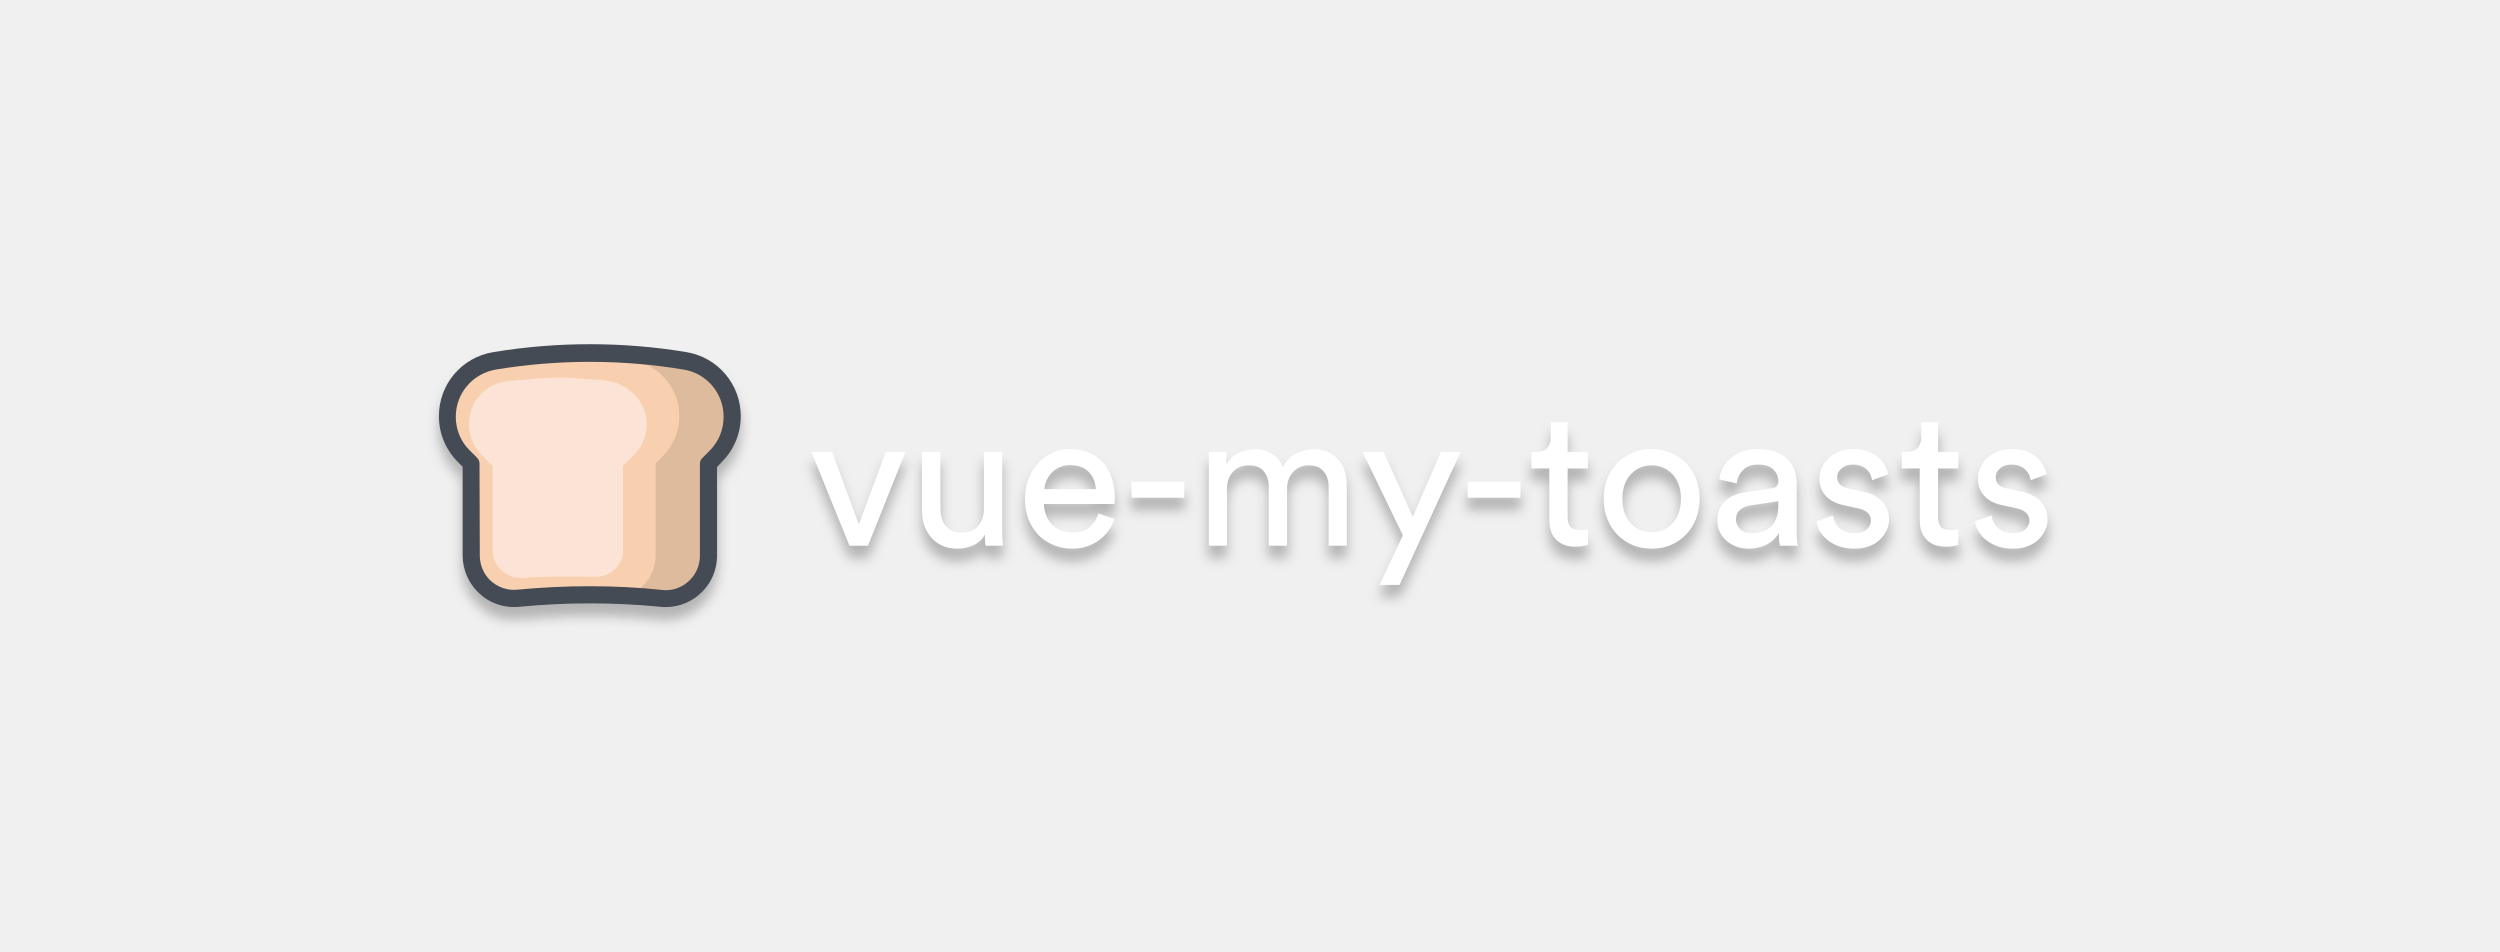
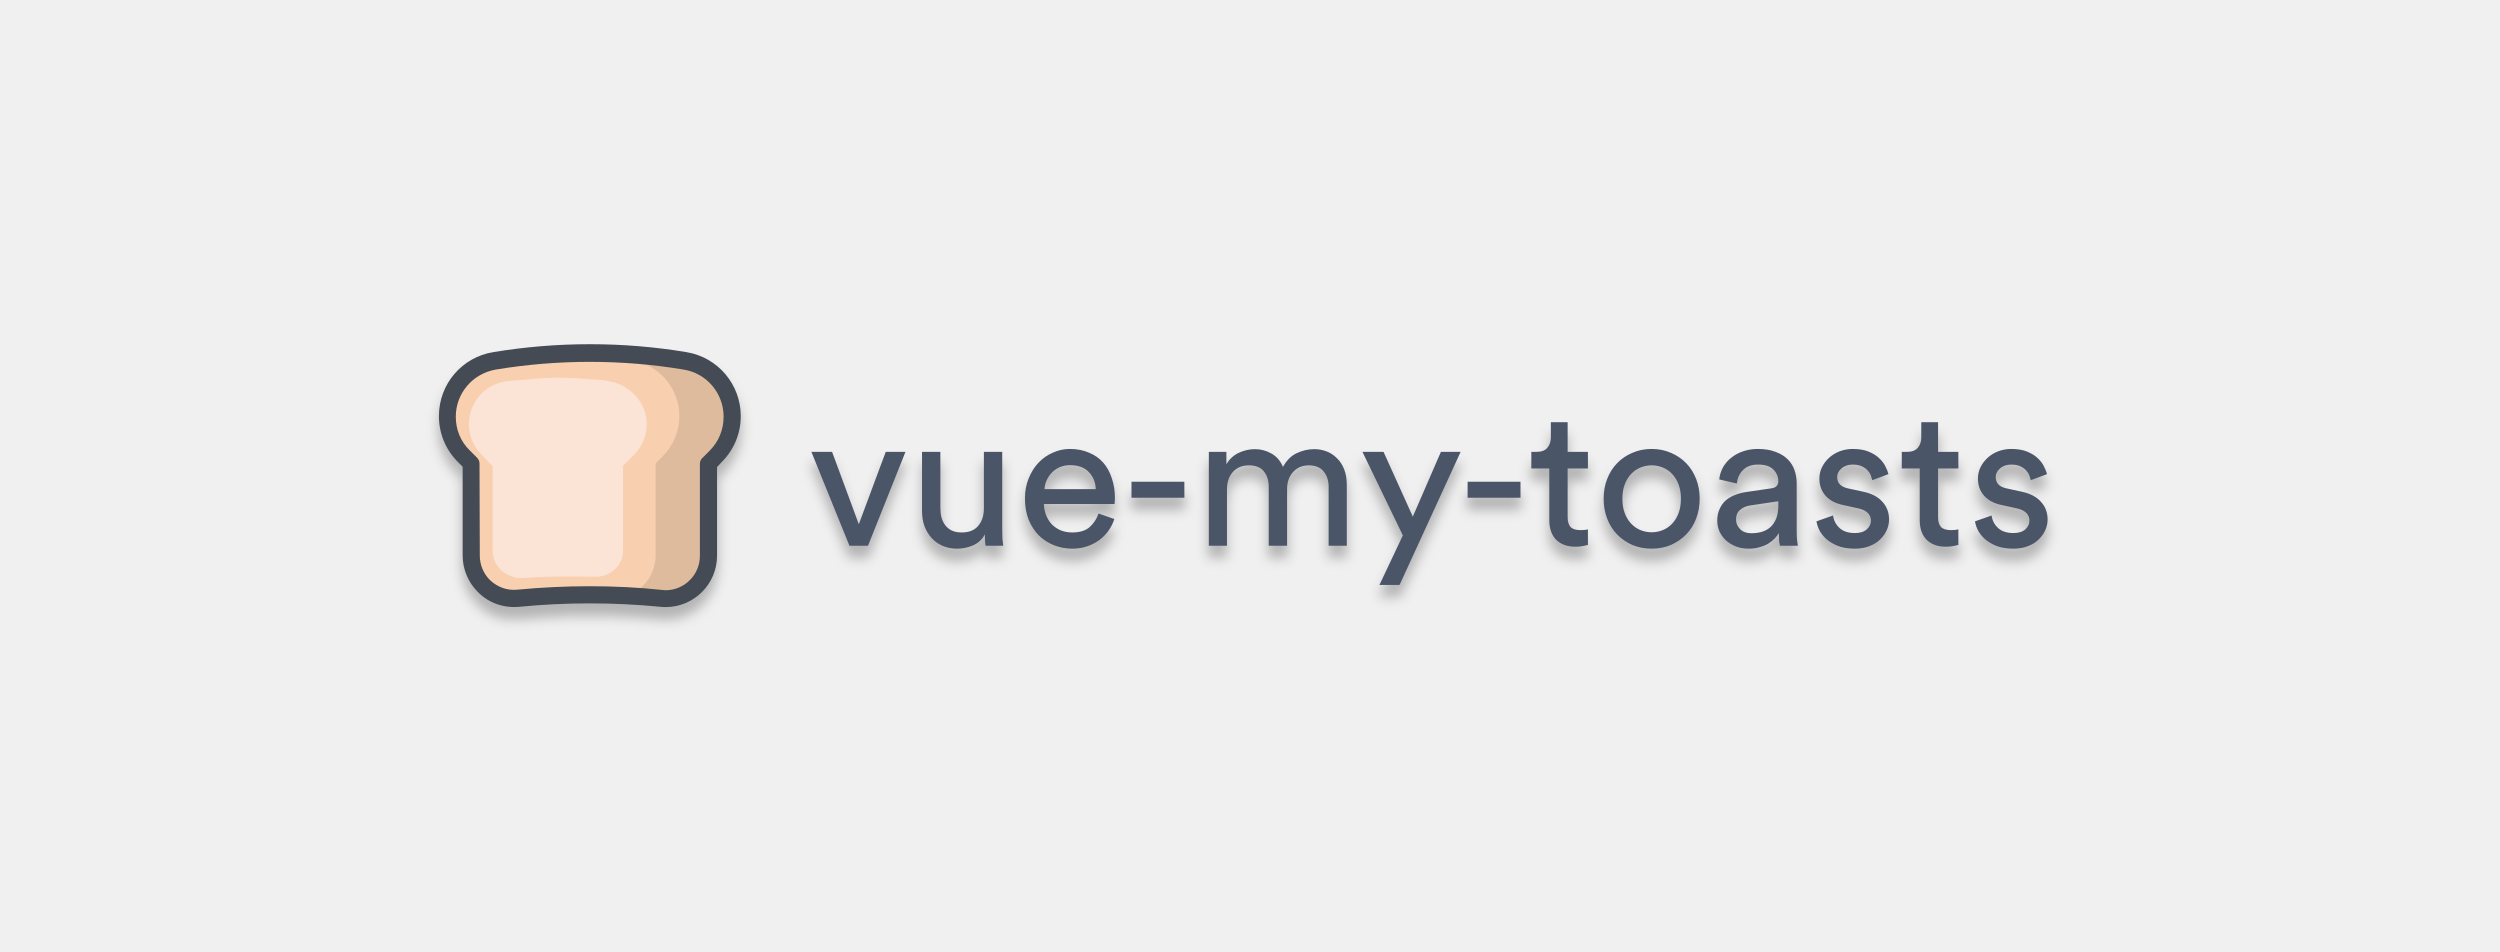
<svg xmlns="http://www.w3.org/2000/svg" width="820" height="312" viewBox="0 0 820 312" fill="none">
  <g filter="url(#filter0_d)">
-     <path d="M284.7 179H278.62L266.14 148.216H272.924L281.692 171.96L290.524 148.216H296.988L284.7 179ZM323.033 175.288C322.18 176.909 320.9 178.104 319.193 178.872C317.486 179.597 315.737 179.96 313.945 179.96C312.153 179.96 310.532 179.64 309.081 179C307.673 178.36 306.478 177.485 305.497 176.376C304.516 175.267 303.748 173.965 303.193 172.472C302.681 170.979 302.425 169.357 302.425 167.608V148.216H308.441V166.712C308.441 167.779 308.569 168.803 308.825 169.784C309.081 170.723 309.486 171.555 310.041 172.28C310.596 173.005 311.3 173.581 312.153 174.008C313.049 174.435 314.137 174.648 315.417 174.648C317.849 174.648 319.662 173.923 320.857 172.472C322.094 171.021 322.713 169.123 322.713 166.776V148.216H328.729V173.304C328.729 174.541 328.75 175.672 328.793 176.696C328.878 177.677 328.964 178.445 329.049 179H323.289C323.204 178.659 323.14 178.125 323.097 177.4C323.054 176.632 323.033 175.928 323.033 175.288ZM359.419 160.44C359.333 158.221 358.587 156.365 357.179 154.872C355.771 153.336 353.701 152.568 350.971 152.568C349.691 152.568 348.539 152.803 347.515 153.272C346.533 153.699 345.68 154.296 344.955 155.064C344.272 155.789 343.717 156.621 343.291 157.56C342.864 158.499 342.629 159.459 342.587 160.44H359.419ZM365.499 170.232C365.072 171.597 364.432 172.877 363.579 174.072C362.768 175.224 361.765 176.248 360.571 177.144C359.419 177.997 358.096 178.68 356.603 179.192C355.109 179.704 353.467 179.96 351.675 179.96C349.627 179.96 347.664 179.597 345.787 178.872C343.909 178.147 342.245 177.08 340.795 175.672C339.387 174.264 338.256 172.536 337.403 170.488C336.592 168.44 336.187 166.115 336.187 163.512C336.187 161.08 336.592 158.883 337.403 156.92C338.213 154.915 339.28 153.208 340.603 151.8C341.968 150.349 343.547 149.24 345.339 148.472C347.131 147.661 348.987 147.256 350.907 147.256C353.253 147.256 355.344 147.661 357.179 148.472C359.056 149.24 360.613 150.328 361.851 151.736C363.088 153.144 364.027 154.851 364.667 156.856C365.349 158.819 365.691 160.995 365.691 163.384C365.691 163.768 365.669 164.131 365.627 164.472C365.627 164.813 365.605 165.091 365.562 165.304H342.395C342.437 166.669 342.693 167.928 343.163 169.08C343.632 170.232 344.272 171.235 345.083 172.088C345.936 172.899 346.917 173.539 348.027 174.008C349.179 174.435 350.395 174.648 351.675 174.648C354.192 174.648 356.112 174.051 357.435 172.856C358.757 171.661 359.717 170.189 360.315 168.44L365.499 170.232ZM371.13 163.256V158.008H388.474V163.256H371.13ZM396.495 179V148.216H402.255V152.312C403.236 150.605 404.58 149.347 406.287 148.536C408.036 147.725 409.807 147.32 411.599 147.32C413.519 147.32 415.311 147.789 416.975 148.728C418.682 149.667 419.962 151.139 420.815 153.144C422.052 150.925 423.588 149.411 425.423 148.6C427.258 147.747 429.156 147.32 431.119 147.32C432.442 147.32 433.743 147.555 435.023 148.024C436.303 148.493 437.434 149.219 438.415 150.2C439.439 151.139 440.25 152.355 440.847 153.848C441.444 155.299 441.743 157.027 441.743 159.032V179H435.791V159.672C435.791 157.667 435.258 156.003 434.191 154.68C433.167 153.315 431.524 152.632 429.263 152.632C427.13 152.632 425.402 153.379 424.079 154.872C422.799 156.323 422.159 158.157 422.159 160.376V179H416.143V159.672C416.143 157.667 415.631 156.003 414.607 154.68C413.583 153.315 411.919 152.632 409.615 152.632C407.439 152.632 405.69 153.357 404.367 154.808C403.087 156.259 402.447 158.136 402.447 160.44V179H396.495ZM452.458 191.864L460.138 175.608L446.89 148.216H453.802L463.402 169.464L472.618 148.216H479.082L459.05 191.864H452.458ZM481.38 163.256V158.008H498.724V163.256H481.38ZM514.184 148.216H520.84V153.656H514.184V169.656C514.184 171.064 514.504 172.131 515.144 172.856C515.784 173.539 516.893 173.88 518.472 173.88C518.856 173.88 519.283 173.859 519.752 173.816C520.221 173.773 520.584 173.709 520.84 173.624V178.744C520.584 178.829 520.093 178.936 519.368 179.064C518.643 179.235 517.768 179.32 516.744 179.32C514.099 179.32 512.008 178.573 510.472 177.08C508.936 175.544 508.168 173.368 508.168 170.552V153.656H502.28V148.216H503.944C505.608 148.216 506.803 147.768 507.528 146.872C508.296 145.976 508.68 144.845 508.68 143.48V138.488H514.184V148.216ZM541.742 174.584C543.022 174.584 544.238 174.349 545.39 173.88C546.542 173.411 547.566 172.707 548.462 171.768C549.358 170.829 550.062 169.677 550.574 168.312C551.086 166.947 551.342 165.368 551.342 163.576C551.342 161.784 551.086 160.227 550.574 158.904C550.062 157.539 549.358 156.387 548.462 155.448C547.566 154.509 546.542 153.805 545.39 153.336C544.238 152.867 543.022 152.632 541.742 152.632C540.462 152.632 539.246 152.867 538.094 153.336C536.942 153.805 535.918 154.509 535.022 155.448C534.126 156.387 533.422 157.539 532.91 158.904C532.398 160.227 532.142 161.784 532.142 163.576C532.142 165.368 532.398 166.947 532.91 168.312C533.422 169.677 534.126 170.829 535.022 171.768C535.918 172.707 536.942 173.411 538.094 173.88C539.246 174.349 540.462 174.584 541.742 174.584ZM541.742 147.256C544.046 147.256 546.158 147.683 548.078 148.536C549.998 149.347 551.662 150.477 553.07 151.928C554.478 153.379 555.566 155.107 556.333 157.112C557.102 159.075 557.486 161.229 557.486 163.576C557.486 165.923 557.102 168.099 556.333 170.104C555.566 172.109 554.478 173.837 553.07 175.288C551.662 176.739 549.998 177.891 548.078 178.744C546.158 179.555 544.046 179.96 541.742 179.96C539.438 179.96 537.326 179.555 535.406 178.744C533.486 177.891 531.822 176.739 530.414 175.288C529.006 173.837 527.918 172.109 527.15 170.104C526.382 168.099 525.998 165.923 525.998 163.576C525.998 161.229 526.382 159.075 527.15 157.112C527.918 155.107 529.006 153.379 530.414 151.928C531.822 150.477 533.486 149.347 535.406 148.536C537.326 147.683 539.438 147.256 541.742 147.256ZM563.263 170.744C563.263 169.379 563.497 168.163 563.967 167.096C564.436 165.987 565.076 165.048 565.887 164.28C566.74 163.512 567.743 162.893 568.895 162.424C570.047 161.955 571.284 161.613 572.607 161.4L580.927 160.184C581.865 160.056 582.484 159.779 582.783 159.352C583.124 158.925 583.295 158.435 583.295 157.88C583.295 156.387 582.761 155.107 581.695 154.04C580.671 152.931 578.985 152.376 576.639 152.376C574.505 152.376 572.863 152.973 571.711 154.168C570.559 155.32 569.876 156.792 569.663 158.584L563.903 157.24C564.073 155.789 564.5 154.445 565.183 153.208C565.908 151.971 566.825 150.925 567.935 150.072C569.044 149.176 570.324 148.493 571.775 148.024C573.268 147.512 574.847 147.256 576.51 147.256C578.815 147.256 580.777 147.576 582.399 148.216C584.02 148.813 585.343 149.624 586.367 150.648C587.391 151.672 588.137 152.867 588.607 154.232C589.076 155.597 589.311 157.027 589.311 158.52V173.944C589.311 175.309 589.353 176.397 589.439 177.208C589.524 178.019 589.609 178.616 589.695 179H583.807C583.721 178.616 583.636 178.104 583.551 177.464C583.508 176.824 583.487 175.949 583.487 174.84C583.145 175.395 582.697 175.971 582.143 176.568C581.588 177.165 580.905 177.72 580.095 178.232C579.284 178.744 578.324 179.149 577.215 179.448C576.148 179.789 574.932 179.96 573.567 179.96C571.988 179.96 570.559 179.704 569.279 179.192C568.041 178.68 566.975 178.019 566.079 177.208C565.183 176.355 564.479 175.373 563.967 174.264C563.497 173.155 563.263 171.981 563.263 170.744ZM574.399 174.904C575.636 174.904 576.788 174.755 577.855 174.456C578.964 174.115 579.903 173.603 580.671 172.92C581.481 172.195 582.121 171.256 582.591 170.104C583.06 168.909 583.295 167.48 583.295 165.816V164.408L573.887 165.816C572.607 166.029 571.54 166.52 570.687 167.288C569.833 168.013 569.407 169.059 569.407 170.424C569.407 171.576 569.855 172.621 570.751 173.56C571.647 174.456 572.863 174.904 574.399 174.904ZM601.243 169.08C601.456 170.701 602.16 172.067 603.355 173.176C604.549 174.285 606.235 174.84 608.411 174.84C610.117 174.84 611.419 174.435 612.315 173.624C613.211 172.813 613.659 171.853 613.659 170.744C613.659 169.763 613.317 168.931 612.635 168.248C611.952 167.565 610.971 167.075 609.691 166.776L604.443 165.624C602.011 165.112 600.112 164.088 598.747 162.552C597.424 161.016 596.763 159.16 596.763 156.984C596.763 155.661 597.04 154.424 597.595 153.272C598.192 152.077 598.981 151.032 599.963 150.136C600.944 149.24 602.096 148.536 603.419 148.024C604.784 147.512 606.213 147.256 607.707 147.256C609.797 147.256 611.547 147.555 612.955 148.152C614.405 148.749 615.579 149.496 616.475 150.392C617.371 151.245 618.032 152.141 618.459 153.08C618.928 154.019 619.248 154.829 619.419 155.512L614.107 157.496C614.021 157.112 613.872 156.621 613.659 156.024C613.445 155.427 613.104 154.872 612.635 154.36C612.165 153.805 611.525 153.336 610.715 152.952C609.904 152.568 608.901 152.376 607.707 152.376C606.171 152.376 604.933 152.803 603.995 153.656C603.056 154.467 602.587 155.405 602.587 156.472C602.587 158.435 603.76 159.672 606.107 160.184L611.099 161.272C613.915 161.869 616.027 162.979 617.435 164.6C618.885 166.179 619.611 168.12 619.611 170.424C619.611 171.533 619.376 172.643 618.907 173.752C618.437 174.861 617.733 175.885 616.795 176.824C615.899 177.763 614.747 178.509 613.339 179.064C611.931 179.661 610.267 179.96 608.347 179.96C606.213 179.96 604.379 179.661 602.843 179.064C601.349 178.467 600.091 177.72 599.067 176.824C598.085 175.928 597.317 174.968 596.763 173.944C596.251 172.877 595.931 171.896 595.803 171L601.243 169.08ZM635.684 148.216H642.34V153.656H635.684V169.656C635.684 171.064 636.004 172.131 636.644 172.856C637.284 173.539 638.393 173.88 639.972 173.88C640.356 173.88 640.783 173.859 641.252 173.816C641.721 173.773 642.084 173.709 642.34 173.624V178.744C642.084 178.829 641.593 178.936 640.868 179.064C640.143 179.235 639.268 179.32 638.244 179.32C635.599 179.32 633.508 178.573 631.972 177.08C630.436 175.544 629.668 173.368 629.668 170.552V153.656H623.78V148.216H625.444C627.108 148.216 628.303 147.768 629.028 146.872C629.796 145.976 630.18 144.845 630.18 143.48V138.488H635.684V148.216ZM653.243 169.08C653.456 170.701 654.16 172.067 655.355 173.176C656.549 174.285 658.235 174.84 660.411 174.84C662.117 174.84 663.419 174.435 664.315 173.624C665.211 172.813 665.659 171.853 665.659 170.744C665.659 169.763 665.317 168.931 664.635 168.248C663.952 167.565 662.971 167.075 661.691 166.776L656.443 165.624C654.011 165.112 652.112 164.088 650.747 162.552C649.424 161.016 648.763 159.16 648.763 156.984C648.763 155.661 649.04 154.424 649.595 153.272C650.192 152.077 650.981 151.032 651.963 150.136C652.944 149.24 654.096 148.536 655.419 148.024C656.784 147.512 658.213 147.256 659.707 147.256C661.797 147.256 663.547 147.555 664.955 148.152C666.405 148.749 667.579 149.496 668.475 150.392C669.371 151.245 670.032 152.141 670.459 153.08C670.928 154.019 671.248 154.829 671.419 155.512L666.107 157.496C666.021 157.112 665.872 156.621 665.659 156.024C665.445 155.427 665.104 154.872 664.635 154.36C664.165 153.805 663.525 153.336 662.715 152.952C661.904 152.568 660.901 152.376 659.707 152.376C658.171 152.376 656.933 152.803 655.995 153.656C655.056 154.467 654.587 155.405 654.587 156.472C654.587 158.435 655.76 159.672 658.107 160.184L663.099 161.272C665.915 161.869 668.027 162.979 669.435 164.6C670.885 166.179 671.611 168.12 671.611 170.424C671.611 171.533 671.376 172.643 670.907 173.752C670.437 174.861 669.733 175.885 668.795 176.824C667.899 177.763 666.747 178.509 665.339 179.064C663.931 179.661 662.267 179.96 660.347 179.96C658.213 179.96 656.379 179.661 654.843 179.064C653.349 178.467 652.091 177.72 651.067 176.824C650.085 175.928 649.317 174.968 648.763 173.944C648.251 172.877 647.931 171.896 647.803 171L653.243 169.08Z" fill="white" />
+     <path d="M284.7 179H278.62L266.14 148.216H272.924L281.692 171.96L290.524 148.216H296.988L284.7 179ZM323.033 175.288C322.18 176.909 320.9 178.104 319.193 178.872C317.486 179.597 315.737 179.96 313.945 179.96C312.153 179.96 310.532 179.64 309.081 179C307.673 178.36 306.478 177.485 305.497 176.376C304.516 175.267 303.748 173.965 303.193 172.472C302.681 170.979 302.425 169.357 302.425 167.608V148.216H308.441V166.712C308.441 167.779 308.569 168.803 308.825 169.784C309.081 170.723 309.486 171.555 310.041 172.28C310.596 173.005 311.3 173.581 312.153 174.008C313.049 174.435 314.137 174.648 315.417 174.648C317.849 174.648 319.662 173.923 320.857 172.472C322.094 171.021 322.713 169.123 322.713 166.776V148.216H328.729V173.304C328.729 174.541 328.75 175.672 328.793 176.696C328.878 177.677 328.964 178.445 329.049 179H323.289C323.204 178.659 323.14 178.125 323.097 177.4C323.054 176.632 323.033 175.928 323.033 175.288ZM359.419 160.44C359.333 158.221 358.587 156.365 357.179 154.872C355.771 153.336 353.701 152.568 350.971 152.568C349.691 152.568 348.539 152.803 347.515 153.272C346.533 153.699 345.68 154.296 344.955 155.064C344.272 155.789 343.717 156.621 343.291 157.56C342.864 158.499 342.629 159.459 342.587 160.44H359.419ZM365.499 170.232C365.072 171.597 364.432 172.877 363.579 174.072C362.768 175.224 361.765 176.248 360.571 177.144C359.419 177.997 358.096 178.68 356.603 179.192C355.109 179.704 353.467 179.96 351.675 179.96C349.627 179.96 347.664 179.597 345.787 178.872C343.909 178.147 342.245 177.08 340.795 175.672C339.387 174.264 338.256 172.536 337.403 170.488C336.592 168.44 336.187 166.115 336.187 163.512C336.187 161.08 336.592 158.883 337.403 156.92C338.213 154.915 339.28 153.208 340.603 151.8C341.968 150.349 343.547 149.24 345.339 148.472C347.131 147.661 348.987 147.256 350.907 147.256C353.253 147.256 355.344 147.661 357.179 148.472C359.056 149.24 360.613 150.328 361.851 151.736C363.088 153.144 364.027 154.851 364.667 156.856C365.349 158.819 365.691 160.995 365.691 163.384C365.691 163.768 365.669 164.131 365.627 164.472C365.627 164.813 365.605 165.091 365.562 165.304H342.395C342.437 166.669 342.693 167.928 343.163 169.08C343.632 170.232 344.272 171.235 345.083 172.088C345.936 172.899 346.917 173.539 348.027 174.008C349.179 174.435 350.395 174.648 351.675 174.648C354.192 174.648 356.112 174.051 357.435 172.856C358.757 171.661 359.717 170.189 360.315 168.44L365.499 170.232ZM371.13 163.256V158.008H388.474V163.256H371.13ZM396.495 179V148.216H402.255V152.312C403.236 150.605 404.58 149.347 406.287 148.536C408.036 147.725 409.807 147.32 411.599 147.32C413.519 147.32 415.311 147.789 416.975 148.728C418.682 149.667 419.962 151.139 420.815 153.144C422.052 150.925 423.588 149.411 425.423 148.6C427.258 147.747 429.156 147.32 431.119 147.32C432.442 147.32 433.743 147.555 435.023 148.024C436.303 148.493 437.434 149.219 438.415 150.2C439.439 151.139 440.25 152.355 440.847 153.848C441.444 155.299 441.743 157.027 441.743 159.032V179H435.791V159.672C435.791 157.667 435.258 156.003 434.191 154.68C433.167 153.315 431.524 152.632 429.263 152.632C427.13 152.632 425.402 153.379 424.079 154.872C422.799 156.323 422.159 158.157 422.159 160.376V179H416.143V159.672C416.143 157.667 415.631 156.003 414.607 154.68C413.583 153.315 411.919 152.632 409.615 152.632C407.439 152.632 405.69 153.357 404.367 154.808C403.087 156.259 402.447 158.136 402.447 160.44V179H396.495ZM452.458 191.864L460.138 175.608L446.89 148.216H453.802L463.402 169.464L472.618 148.216H479.082L459.05 191.864H452.458ZM481.38 163.256V158.008H498.724V163.256H481.38ZM514.184 148.216H520.84V153.656H514.184V169.656C514.184 171.064 514.504 172.131 515.144 172.856C515.784 173.539 516.893 173.88 518.472 173.88C518.856 173.88 519.283 173.859 519.752 173.816C520.221 173.773 520.584 173.709 520.84 173.624V178.744C520.584 178.829 520.093 178.936 519.368 179.064C518.643 179.235 517.768 179.32 516.744 179.32C514.099 179.32 512.008 178.573 510.472 177.08C508.936 175.544 508.168 173.368 508.168 170.552V153.656H502.28V148.216H503.944C505.608 148.216 506.803 147.768 507.528 146.872C508.296 145.976 508.68 144.845 508.68 143.48V138.488H514.184V148.216ZM541.742 174.584C543.022 174.584 544.238 174.349 545.39 173.88C546.542 173.411 547.566 172.707 548.462 171.768C549.358 170.829 550.062 169.677 550.574 168.312C551.086 166.947 551.342 165.368 551.342 163.576C551.342 161.784 551.086 160.227 550.574 158.904C550.062 157.539 549.358 156.387 548.462 155.448C547.566 154.509 546.542 153.805 545.39 153.336C544.238 152.867 543.022 152.632 541.742 152.632C540.462 152.632 539.246 152.867 538.094 153.336C536.942 153.805 535.918 154.509 535.022 155.448C534.126 156.387 533.422 157.539 532.91 158.904C532.398 160.227 532.142 161.784 532.142 163.576C532.142 165.368 532.398 166.947 532.91 168.312C533.422 169.677 534.126 170.829 535.022 171.768C535.918 172.707 536.942 173.411 538.094 173.88C539.246 174.349 540.462 174.584 541.742 174.584ZM541.742 147.256C544.046 147.256 546.158 147.683 548.078 148.536C549.998 149.347 551.662 150.477 553.07 151.928C554.478 153.379 555.566 155.107 556.333 157.112C557.102 159.075 557.486 161.229 557.486 163.576C557.486 165.923 557.102 168.099 556.333 170.104C555.566 172.109 554.478 173.837 553.07 175.288C551.662 176.739 549.998 177.891 548.078 178.744C546.158 179.555 544.046 179.96 541.742 179.96C539.438 179.96 537.326 179.555 535.406 178.744C533.486 177.891 531.822 176.739 530.414 175.288C529.006 173.837 527.918 172.109 527.15 170.104C526.382 168.099 525.998 165.923 525.998 163.576C525.998 161.229 526.382 159.075 527.15 157.112C527.918 155.107 529.006 153.379 530.414 151.928C531.822 150.477 533.486 149.347 535.406 148.536C537.326 147.683 539.438 147.256 541.742 147.256ZM563.263 170.744C563.263 169.379 563.497 168.163 563.967 167.096C564.436 165.987 565.076 165.048 565.887 164.28C566.74 163.512 567.743 162.893 568.895 162.424C570.047 161.955 571.284 161.613 572.607 161.4L580.927 160.184C581.865 160.056 582.484 159.779 582.783 159.352C583.124 158.925 583.295 158.435 583.295 157.88C583.295 156.387 582.761 155.107 581.695 154.04C580.671 152.931 578.985 152.376 576.639 152.376C574.505 152.376 572.863 152.973 571.711 154.168C570.559 155.32 569.876 156.792 569.663 158.584L563.903 157.24C564.073 155.789 564.5 154.445 565.183 153.208C565.908 151.971 566.825 150.925 567.935 150.072C569.044 149.176 570.324 148.493 571.775 148.024C573.268 147.512 574.847 147.256 576.51 147.256C578.815 147.256 580.777 147.576 582.399 148.216C584.02 148.813 585.343 149.624 586.367 150.648C587.391 151.672 588.137 152.867 588.607 154.232C589.076 155.597 589.311 157.027 589.311 158.52V173.944C589.311 175.309 589.353 176.397 589.439 177.208C589.524 178.019 589.609 178.616 589.695 179H583.807C583.721 178.616 583.636 178.104 583.551 177.464C583.508 176.824 583.487 175.949 583.487 174.84C583.145 175.395 582.697 175.971 582.143 176.568C581.588 177.165 580.905 177.72 580.095 178.232C579.284 178.744 578.324 179.149 577.215 179.448C576.148 179.789 574.932 179.96 573.567 179.96C571.988 179.96 570.559 179.704 569.279 179.192C568.041 178.68 566.975 178.019 566.079 177.208C565.183 176.355 564.479 175.373 563.967 174.264C563.497 173.155 563.263 171.981 563.263 170.744ZM574.399 174.904C575.636 174.904 576.788 174.755 577.855 174.456C578.964 174.115 579.903 173.603 580.671 172.92C581.481 172.195 582.121 171.256 582.591 170.104C583.06 168.909 583.295 167.48 583.295 165.816V164.408L573.887 165.816C572.607 166.029 571.54 166.52 570.687 167.288C569.833 168.013 569.407 169.059 569.407 170.424C569.407 171.576 569.855 172.621 570.751 173.56C571.647 174.456 572.863 174.904 574.399 174.904ZM601.243 169.08C601.456 170.701 602.16 172.067 603.355 173.176C604.549 174.285 606.235 174.84 608.411 174.84C610.117 174.84 611.419 174.435 612.315 173.624C613.211 172.813 613.659 171.853 613.659 170.744C613.659 169.763 613.317 168.931 612.635 168.248C611.952 167.565 610.971 167.075 609.691 166.776L604.443 165.624C602.011 165.112 600.112 164.088 598.747 162.552C597.424 161.016 596.763 159.16 596.763 156.984C596.763 155.661 597.04 154.424 597.595 153.272C598.192 152.077 598.981 151.032 599.963 150.136C600.944 149.24 602.096 148.536 603.419 148.024C604.784 147.512 606.213 147.256 607.707 147.256C609.797 147.256 611.547 147.555 612.955 148.152C614.405 148.749 615.579 149.496 616.475 150.392C617.371 151.245 618.032 152.141 618.459 153.08C618.928 154.019 619.248 154.829 619.419 155.512L614.107 157.496C614.021 157.112 613.872 156.621 613.659 156.024C613.445 155.427 613.104 154.872 612.635 154.36C612.165 153.805 611.525 153.336 610.715 152.952C609.904 152.568 608.901 152.376 607.707 152.376C606.171 152.376 604.933 152.803 603.995 153.656C603.056 154.467 602.587 155.405 602.587 156.472C602.587 158.435 603.76 159.672 606.107 160.184L611.099 161.272C613.915 161.869 616.027 162.979 617.435 164.6C618.885 166.179 619.611 168.12 619.611 170.424C619.611 171.533 619.376 172.643 618.907 173.752C618.437 174.861 617.733 175.885 616.795 176.824C615.899 177.763 614.747 178.509 613.339 179.064C611.931 179.661 610.267 179.96 608.347 179.96C606.213 179.96 604.379 179.661 602.843 179.064C601.349 178.467 600.091 177.72 599.067 176.824C598.085 175.928 597.317 174.968 596.763 173.944C596.251 172.877 595.931 171.896 595.803 171L601.243 169.08ZM635.684 148.216H642.34V153.656H635.684V169.656C635.684 171.064 636.004 172.131 636.644 172.856C637.284 173.539 638.393 173.88 639.972 173.88C640.356 173.88 640.783 173.859 641.252 173.816C641.721 173.773 642.084 173.709 642.34 173.624V178.744C642.084 178.829 641.593 178.936 640.868 179.064C640.143 179.235 639.268 179.32 638.244 179.32C635.599 179.32 633.508 178.573 631.972 177.08C630.436 175.544 629.668 173.368 629.668 170.552V153.656H623.78V148.216H625.444C627.108 148.216 628.303 147.768 629.028 146.872C629.796 145.976 630.18 144.845 630.18 143.48V138.488H635.684V148.216ZM653.243 169.08C653.456 170.701 654.16 172.067 655.355 173.176C656.549 174.285 658.235 174.84 660.411 174.84C662.117 174.84 663.419 174.435 664.315 173.624C665.211 172.813 665.659 171.853 665.659 170.744C665.659 169.763 665.317 168.931 664.635 168.248C663.952 167.565 662.971 167.075 661.691 166.776L656.443 165.624C654.011 165.112 652.112 164.088 650.747 162.552C649.424 161.016 648.763 159.16 648.763 156.984C648.763 155.661 649.04 154.424 649.595 153.272C650.192 152.077 650.981 151.032 651.963 150.136C652.944 149.24 654.096 148.536 655.419 148.024C656.784 147.512 658.213 147.256 659.707 147.256C661.797 147.256 663.547 147.555 664.955 148.152C666.405 148.749 667.579 149.496 668.475 150.392C669.371 151.245 670.032 152.141 670.459 153.08C670.928 154.019 671.248 154.829 671.419 155.512L666.107 157.496C666.021 157.112 665.872 156.621 665.659 156.024C665.445 155.427 665.104 154.872 664.635 154.36C664.165 153.805 663.525 153.336 662.715 152.952C661.904 152.568 660.901 152.376 659.707 152.376C658.171 152.376 656.933 152.803 655.995 153.656C655.056 154.467 654.587 155.405 654.587 156.472C654.587 158.435 655.76 159.672 658.107 160.184L663.099 161.272C665.915 161.869 668.027 162.979 669.435 164.6C670.885 166.179 671.611 168.12 671.611 170.424C671.611 171.533 671.376 172.643 670.907 173.752C670.437 174.861 669.733 175.885 668.795 176.824C667.899 177.763 666.747 178.509 665.339 179.064C663.931 179.661 662.267 179.96 660.347 179.96C658.213 179.96 656.379 179.661 654.843 179.064C653.349 178.467 652.091 177.72 651.067 176.824C650.085 175.928 649.317 174.968 648.763 173.944C648.251 172.877 647.931 171.896 647.803 171L653.243 169.08Z" fill="#4A5568" />
  </g>
  <g filter="url(#filter1_d)">
    <path d="M170.031 196.219C161.687 197.063 154.562 190.5 154.562 182.156V151.969L152.219 149.625C148.75 146.156 146.781 141.469 146.781 136.5C146.781 127.406 153.344 119.719 162.25 118.219C182.969 114.75 204.063 114.75 224.781 118.219C233.687 119.719 240.25 127.406 240.25 136.5C240.25 141.375 238.28 146.156 234.812 149.625L232.468 151.969V182.156C232.468 190.499 225.25 196.969 216.999 196.219C201.344 194.719 185.594 194.719 170.031 196.219Z" fill="#F8D0AF" />
    <path d="M194.251 115.646C191.147 115.646 188.042 115.723 184.938 115.875C192.437 116.25 199.938 117 207.344 118.219C216.25 119.719 222.812 127.406 222.812 136.5C222.812 141.375 220.844 146.156 217.375 149.625L215.031 151.969V182.156C215.031 188.25 211.187 193.312 205.938 195.375C209.687 195.563 213.532 195.844 217.282 196.219C217.539 196.245 217.794 196.264 218.048 196.276C218.132 196.278 218.217 196.278 218.301 196.278C225.994 196.278 232.469 190.058 232.469 182.156V151.969L234.812 149.625C238.281 146.156 240.251 141.375 240.251 136.5C240.251 127.406 233.688 119.719 224.782 118.219C217.111 116.934 209.389 116.125 201.654 115.793C199.187 115.695 196.719 115.646 194.251 115.646Z" fill="#DFBB9D" />
    <path d="M171.531 189.563C166.563 189.844 161.969 186.281 161.594 181.22C161.594 181.032 161.594 180.751 161.594 180.563V152.906L158.219 149.438C155.875 147.094 154.281 144.094 153.906 140.813C153.063 133.125 158.219 126.375 165.625 125.156C166 125.063 166.375 125.063 166.844 124.969C182.969 123.563 182.969 123.563 197.5 124.688C198.25 124.781 199.001 124.875 199.75 125.063C206.687 126.188 212.125 132.094 212.125 139.125C212.125 142.875 210.624 146.438 208 149.156L204.344 152.813V180.469C204.344 180.751 204.344 180.938 204.344 181.22C203.97 185.907 199.844 189.282 195.156 189.188C192.531 189.094 189.813 189.094 187.188 189.094C182.031 189.094 176.781 189.188 171.531 189.563Z" fill="#FBE4D6" />
    <path d="M218.313 199.125C217.75 199.125 217.188 199.125 216.625 199.031C201.25 197.53 185.594 197.53 170.312 199.031C165.25 199.5 160.281 197.812 156.719 194.156C153.531 190.969 151.75 186.656 151.75 182.156V153.094L150.25 151.594C146.219 147.563 143.969 142.219 143.969 136.5C143.969 126 151.469 117.188 161.781 115.5C182.687 112.031 204.343 112.031 225.156 115.5C235.469 117.188 242.969 126.094 242.969 136.5C242.969 142.219 240.72 147.563 236.688 151.594L235.188 153.188V182.25C235.188 191.531 227.688 199.125 218.313 199.125ZM193.469 192.281C201.344 192.281 209.313 192.655 217.188 193.5C217.563 193.5 217.938 193.594 218.313 193.594C224.5 193.594 229.563 188.532 229.563 182.344V152.156C229.563 151.406 229.844 150.656 230.406 150.188L232.75 147.844C235.749 144.844 237.343 140.906 237.343 136.688C237.343 129 231.813 122.437 224.218 121.219C203.968 117.844 182.968 117.844 162.624 121.219C155.03 122.531 149.499 129 149.499 136.688C149.499 140.906 151.093 144.844 154.093 147.75L156.437 150.094C156.999 150.656 157.28 151.313 157.28 152.063L157.375 182.25C157.375 185.25 158.594 188.156 160.656 190.219C163.094 192.562 166.375 193.781 169.75 193.406C177.625 192.656 185.594 192.281 193.469 192.281Z" fill="#454B54" />
  </g>
  <defs>
    <filter id="filter0_d" x="262.14" y="138.488" width="413.47" height="61.376" filterUnits="userSpaceOnUse" color-interpolation-filters="sRGB">
      <feFlood flood-opacity="0" result="BackgroundImageFix" />
      <feColorMatrix in="SourceAlpha" type="matrix" values="0 0 0 0 0 0 0 0 0 0 0 0 0 0 0 0 0 0 127 0" />
      <feOffset dy="4" />
      <feGaussianBlur stdDeviation="2" />
      <feColorMatrix type="matrix" values="0 0 0 0 0 0 0 0 0 0 0 0 0 0 0 0 0 0 0.25 0" />
      <feBlend mode="normal" in2="BackgroundImageFix" result="effect1_dropShadow" />
      <feBlend mode="normal" in="SourceGraphic" in2="effect1_dropShadow" result="shape" />
    </filter>
    <filter id="filter1_d" x="129" y="96" width="128" height="128" filterUnits="userSpaceOnUse" color-interpolation-filters="sRGB">
      <feFlood flood-opacity="0" result="BackgroundImageFix" />
      <feColorMatrix in="SourceAlpha" type="matrix" values="0 0 0 0 0 0 0 0 0 0 0 0 0 0 0 0 0 0 127 0" />
      <feOffset dy="4" />
      <feGaussianBlur stdDeviation="2" />
      <feColorMatrix type="matrix" values="0 0 0 0 0 0 0 0 0 0 0 0 0 0 0 0 0 0 0.25 0" />
      <feBlend mode="normal" in2="BackgroundImageFix" result="effect1_dropShadow" />
      <feBlend mode="normal" in="SourceGraphic" in2="effect1_dropShadow" result="shape" />
    </filter>
  </defs>
</svg>
